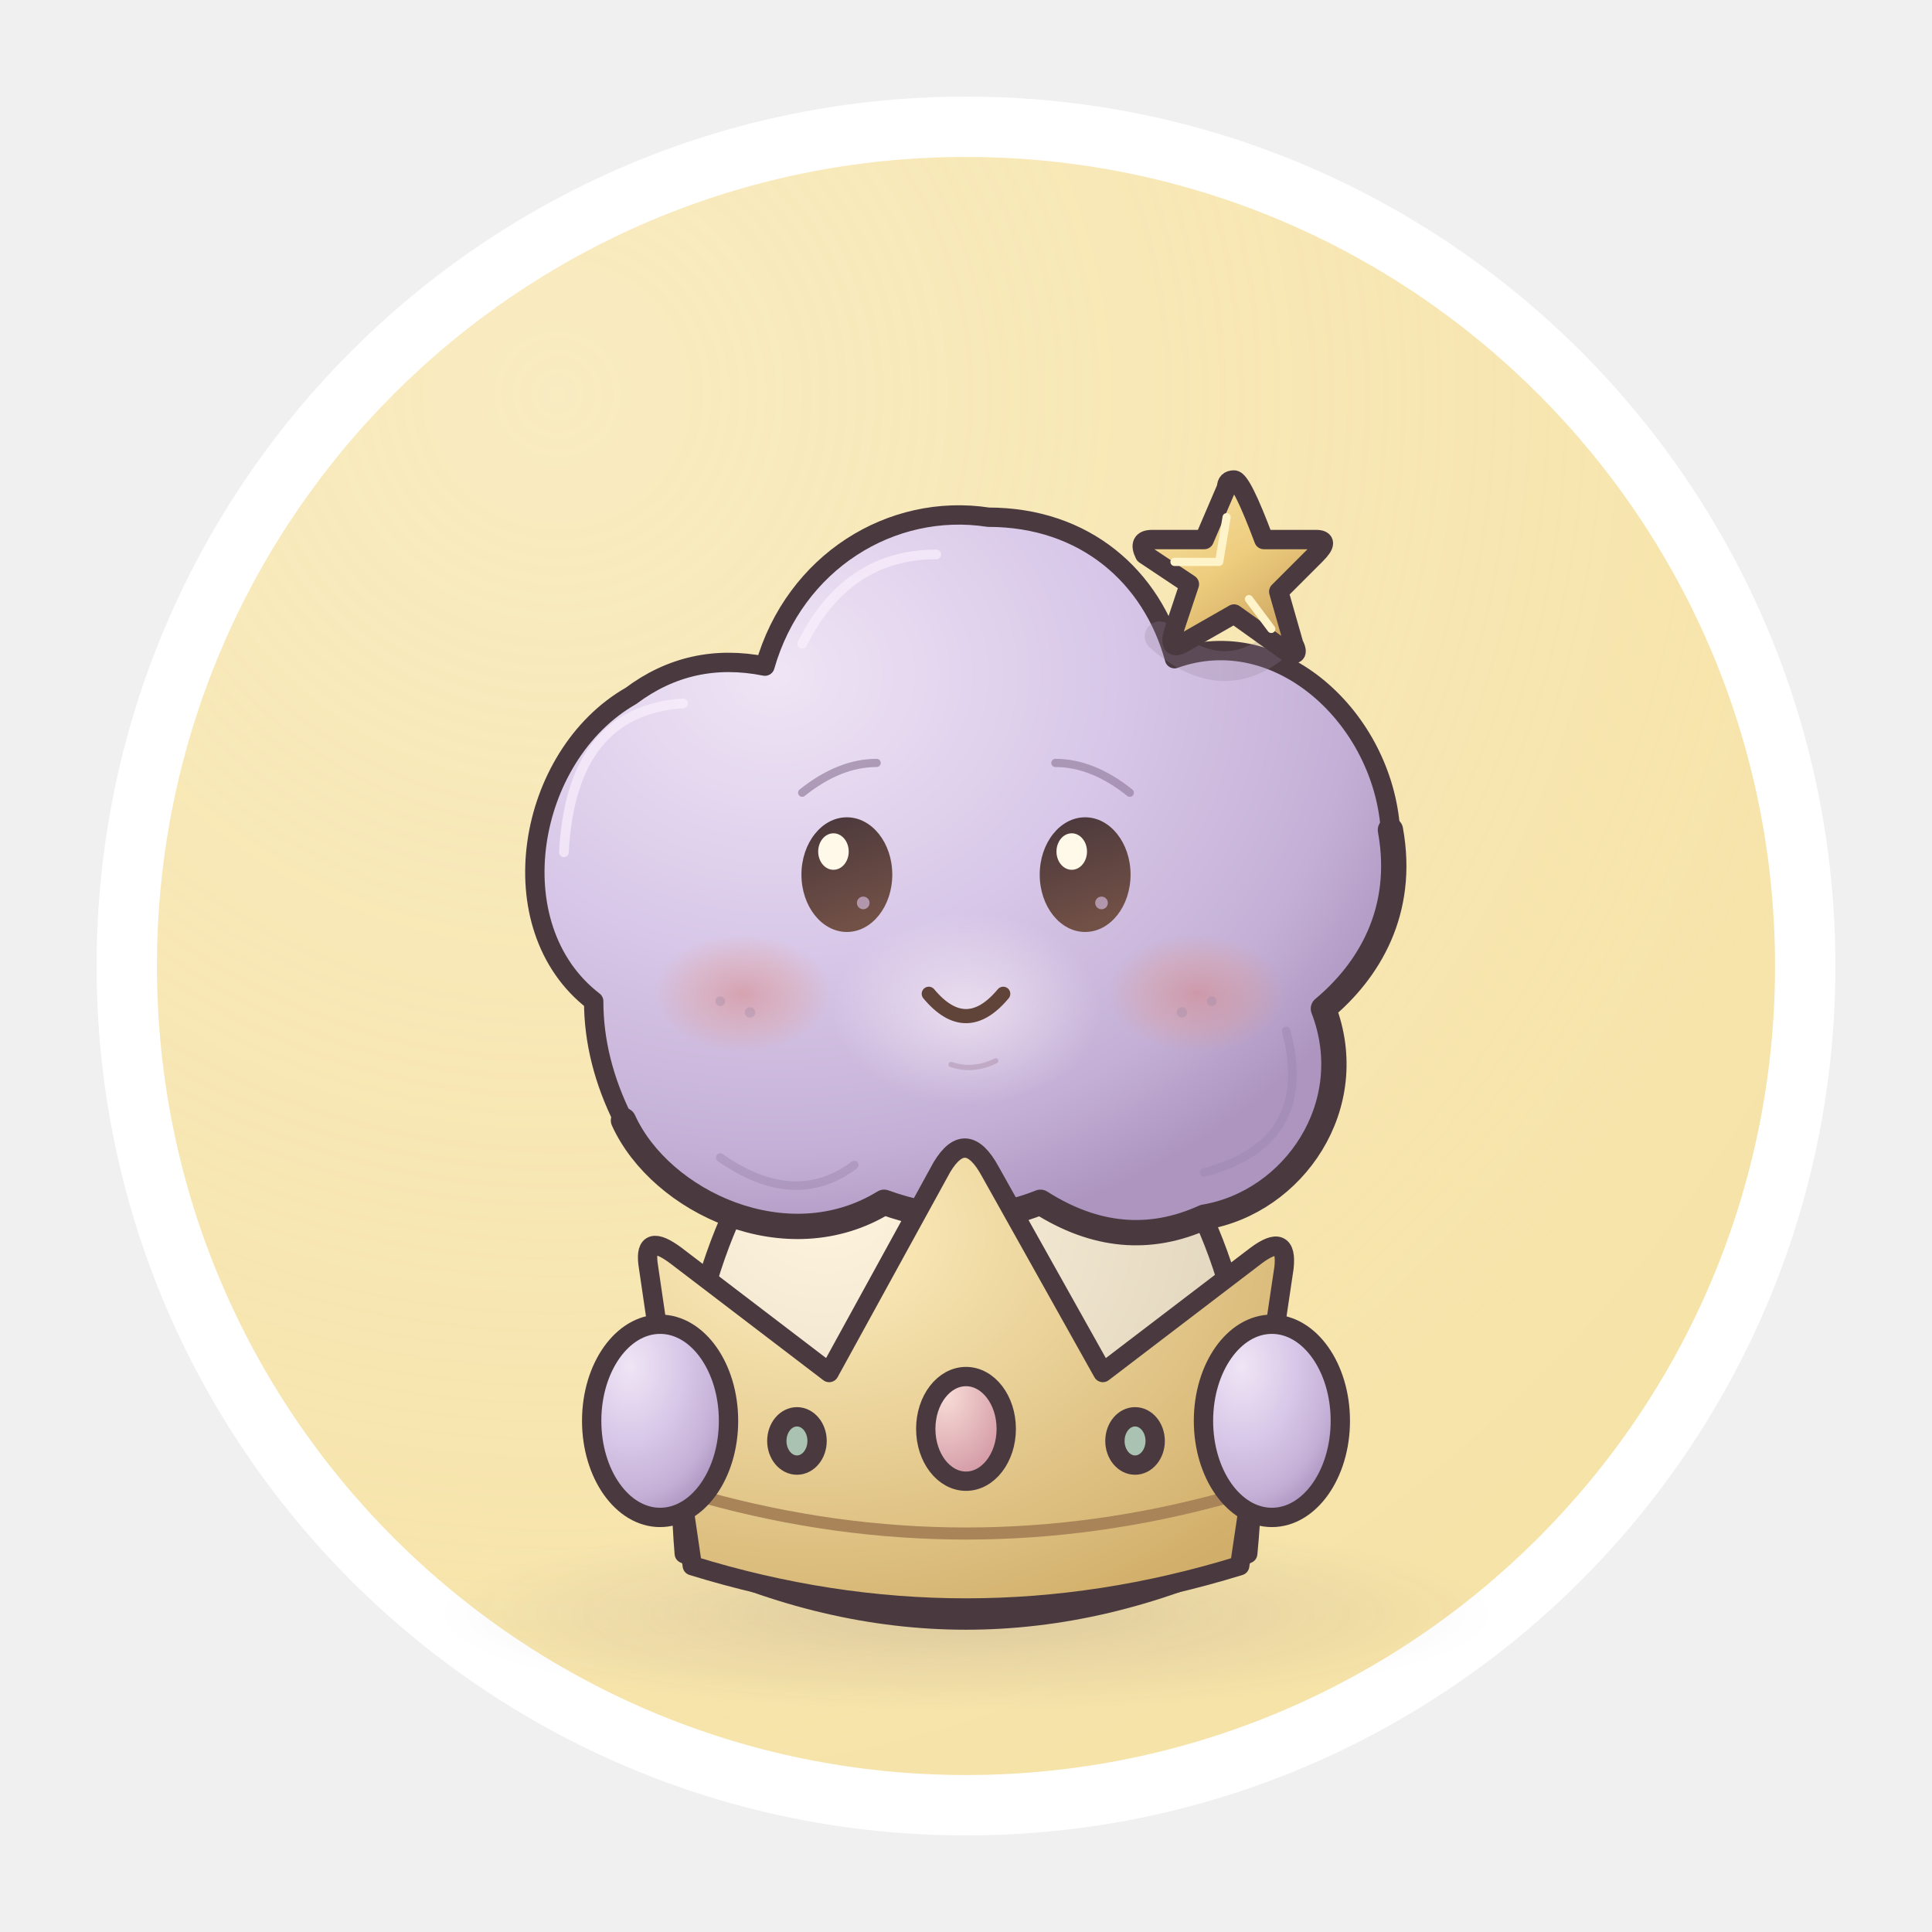
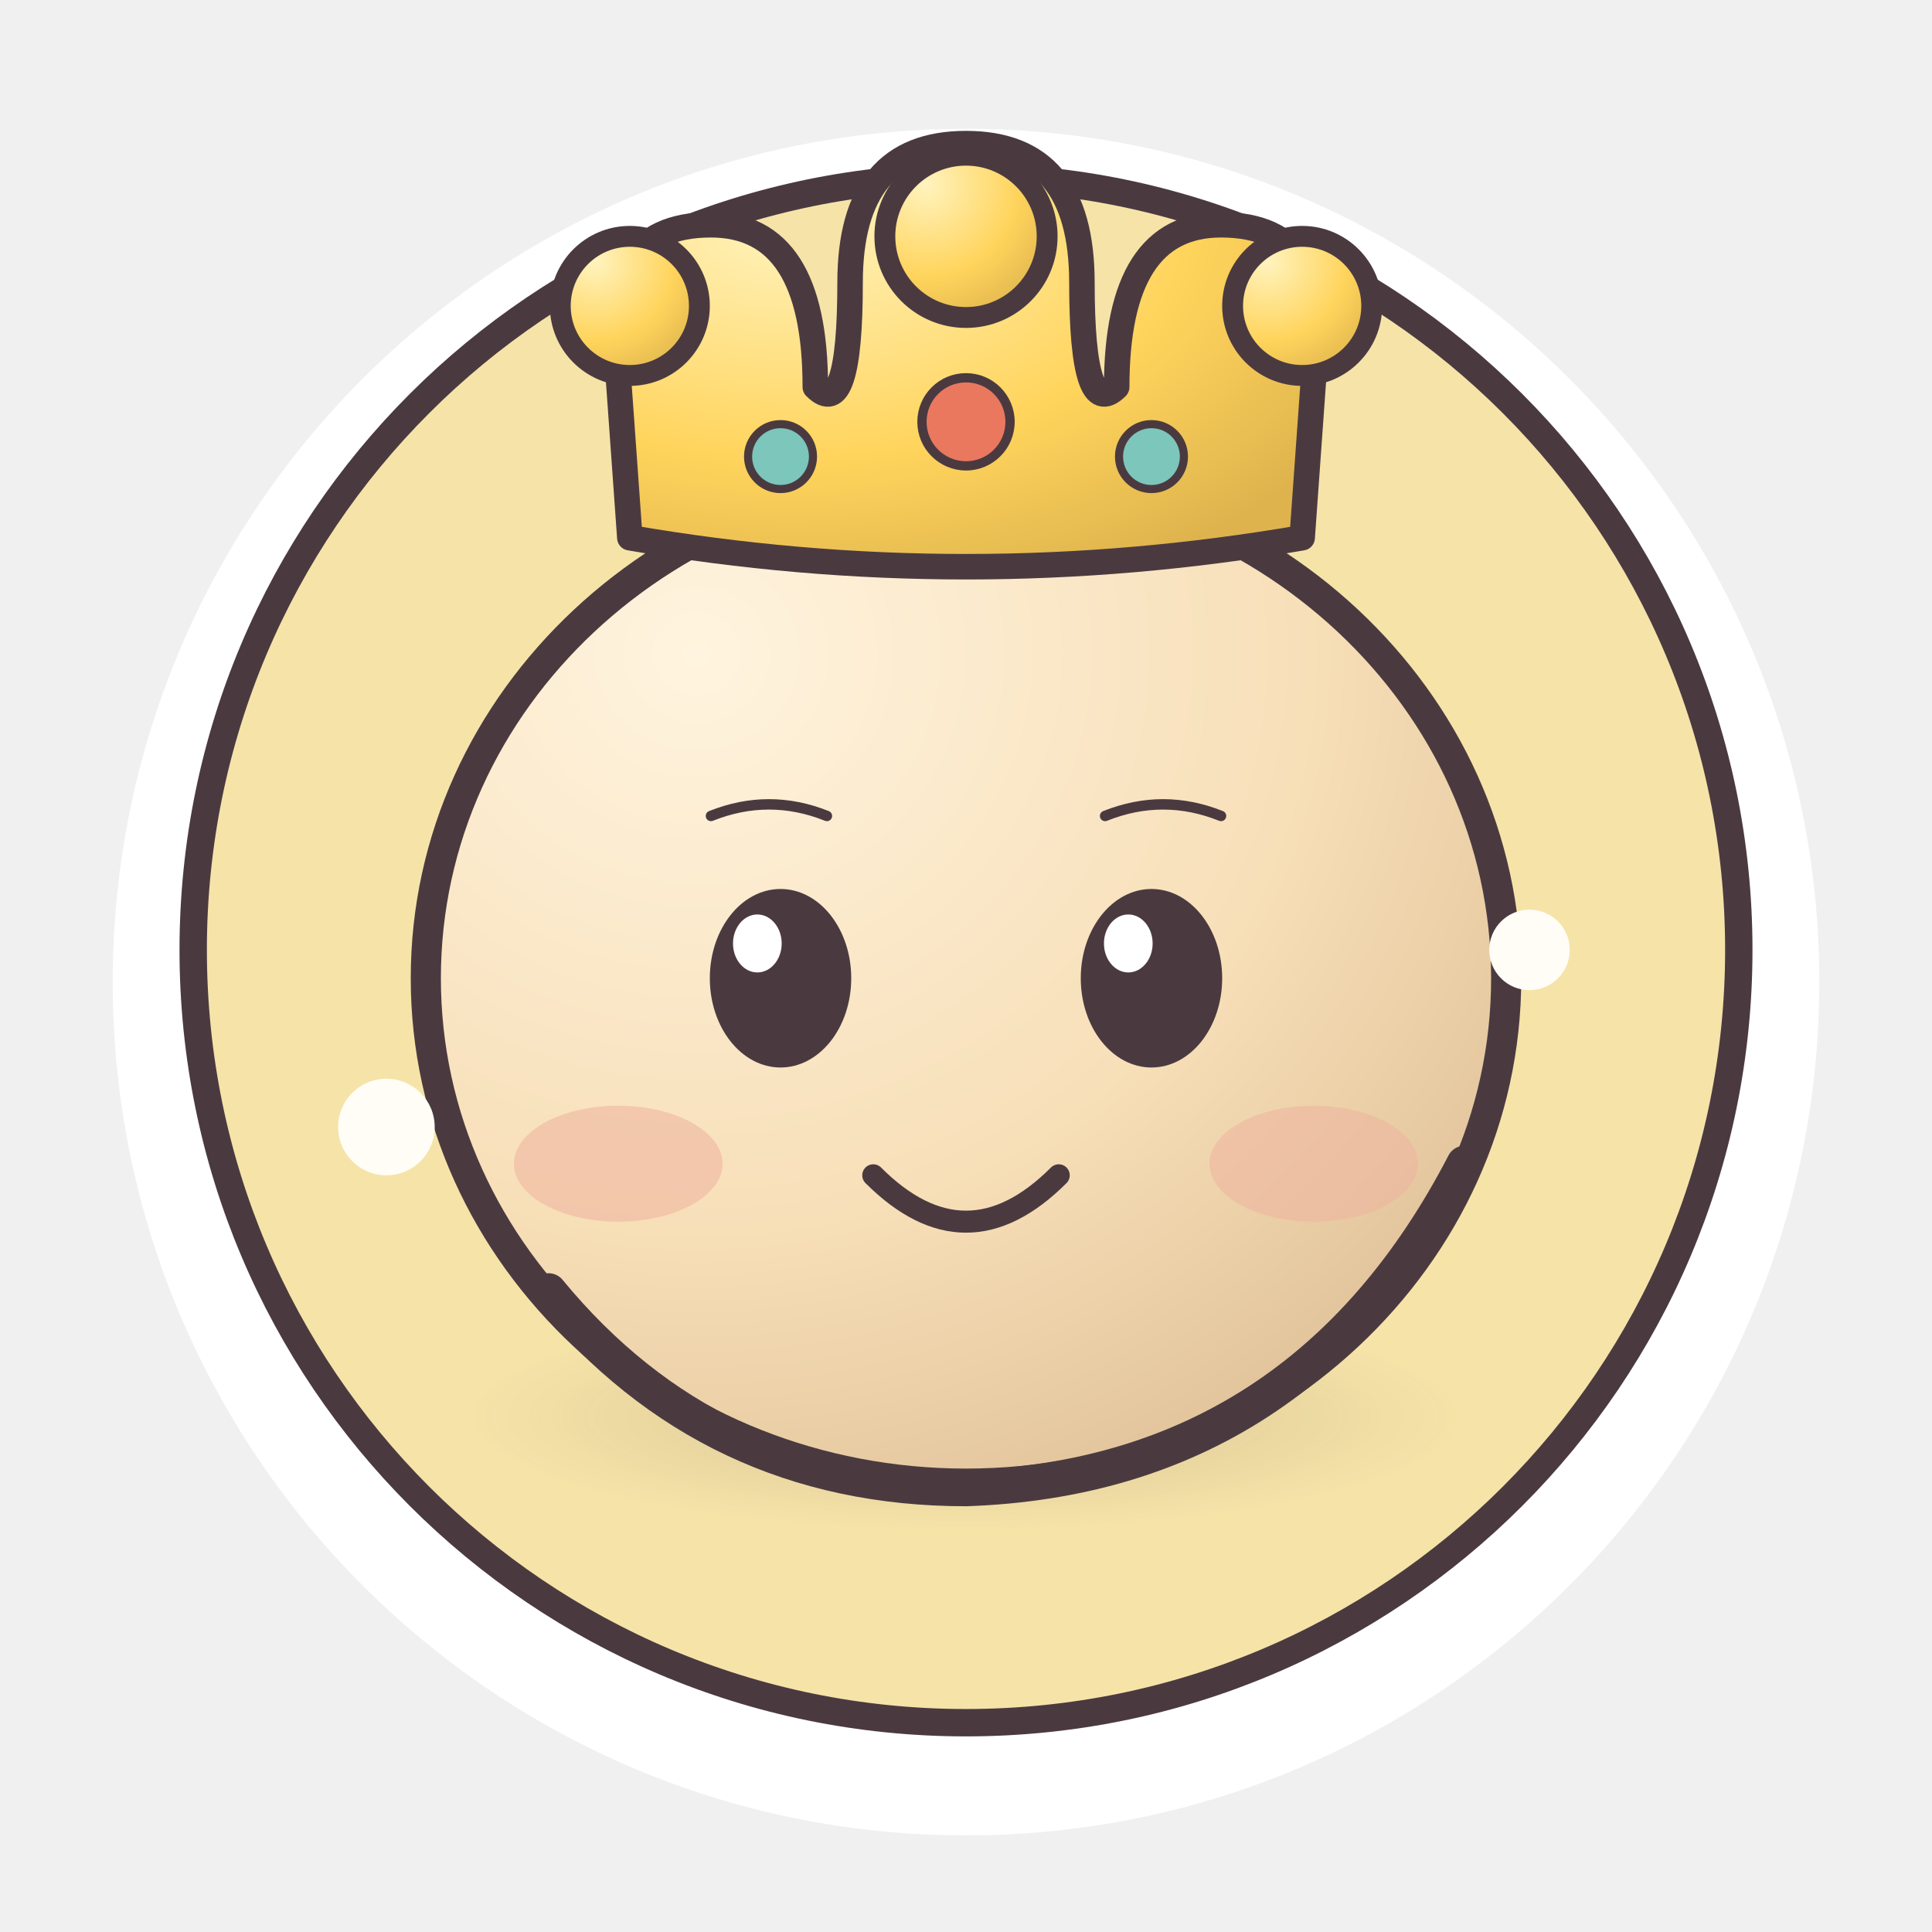
- <svg xmlns="http://www.w3.org/2000/svg" width="480" height="480" viewBox="0 0 480">
+ <svg xmlns="http://www.w3.org/2000/svg" width="480" height="480" viewBox="0 0 120 120">
  <defs>
-     <radialGradient id="skin" cx=".28" cy=".22" r=".82">
-       <stop stop-color="#efe5f5" />
-       <stop offset=".48" stop-color="#d8c7e8" />
-       <stop offset=".82" stop-color="#c4b0d6" />
-       <stop offset="1" stop-color="#ad95c0" />
+     <radialGradient id="skin" cx=".25" cy=".18" r=".95">
+       <stop stop-color="#FFF4DF" />
+       <stop offset=".6" stop-color="#F7DFB8" />
+       <stop offset="1" stop-color="#DFC097" />
    </radialGradient>
-     <radialGradient id="cheek">
-       <stop stop-color="#d77e76" stop-opacity=".47" />
-       <stop offset=".6" stop-color="#e49481" stop-opacity=".25" />
-       <stop offset="1" stop-color="#e49481" stop-opacity="0" />
+     <radialGradient id="gold" cx=".25" cy=".18" r=".95">
+       <stop stop-color="#FFF3BE" />
+       <stop offset=".6" stop-color="#FFD45C" />
+       <stop offset="1" stop-color="#DEB34D" />
    </radialGradient>
-     <radialGradient id="muzzle">
-       <stop stop-color="#faf0f7" stop-opacity=".62" />
-       <stop offset="1" stop-color="#faf0f7" stop-opacity="0" />
+     <radialGradient id="red" cx=".25" cy=".18" r=".95">
+       <stop stop-color="#FBD0B6" />
+       <stop offset=".6" stop-color="#E9785F" />
+       <stop offset="1" stop-color="#C76D5E" />
    </radialGradient>
-     <linearGradient id="eye" x1="0" y1="0" x2=".3" y2="1">
-       <stop stop-color="#49373b" />
-       <stop offset="1" stop-color="#715046" />
-     </linearGradient>
-     <linearGradient id="ear" x1="0" y1="0" x2=".7" y2="1">
-       <stop stop-color="#cce4ca" />
-       <stop offset=".55" stop-color="#a7cdb2" />
-       <stop offset="1" stop-color="#85ac96" />
-     </linearGradient>
-     <radialGradient id="pink" cx=".3" cy=".25" r=".8">
-       <stop stop-color="#f5d8d6" />
-       <stop offset="1" stop-color="#dcaeaf" />
+     <radialGradient id="blue" cx=".25" cy=".18" r=".95">
+       <stop stop-color="#DDEEF5" />
+       <stop offset=".6" stop-color="#8EC4E6" />
+       <stop offset="1" stop-color="#79A9BF" />
    </radialGradient>
-     <linearGradient id="star" x1="0" y1="0" x2=".7" y2="1">
-       <stop stop-color="#f9e6ac" />
-       <stop offset=".55" stop-color="#edcc7d" />
-       <stop offset="1" stop-color="#cba360" />
-     </linearGradient>
-     <radialGradient id="rose" cx=".25" cy=".18" r=".95">
-       <stop stop-color="#f8dcd7" />
-       <stop offset="1" stop-color="#ce909e" />
+     <radialGradient id="mint" cx=".25" cy=".18" r=".95">
+       <stop stop-color="#DCEEDB" />
+       <stop offset=".6" stop-color="#78B5A8" />
+       <stop offset="1" stop-color="#65938C" />
    </radialGradient>
-     <radialGradient id="sage" cx=".25" cy=".18" r=".95">
-       <stop stop-color="#e2edce" />
-       <stop offset="1" stop-color="#97b79d" />
+     <radialGradient id="wood" cx=".25" cy=".18" r=".95">
+       <stop stop-color="#F0D8AF" />
+       <stop offset=".6" stop-color="#C48E5A" />
+       <stop offset="1" stop-color="#A87552" />
    </radialGradient>
    <radialGradient id="cream" cx=".25" cy=".18" r=".95">
-       <stop stop-color="#fffdf0" />
-       <stop offset="1" stop-color="#ddd6c8" />
+       <stop stop-color="#FFFDF6" />
+       <stop offset=".6" stop-color="#FFF8EC" />
+       <stop offset="1" stop-color="#E4D3B7" />
    </radialGradient>
-     <radialGradient id="gold" cx=".25" cy=".18" r=".95">
-       <stop stop-color="#fff0c1" />
-       <stop offset="1" stop-color="#d1ae69" />
+     <radialGradient id="water" cx=".25" cy=".18" r=".95">
+       <stop stop-color="#F0FAFC" />
+       <stop offset=".6" stop-color="#BCE4ED" />
+       <stop offset="1" stop-color="#8ABFCC" />
    </radialGradient>
-     <radialGradient id="sky" cx=".25" cy=".18" r=".95">
-       <stop stop-color="#dceaf1" />
-       <stop offset="1" stop-color="#9bb9cd" />
+     <radialGradient id="shadow">
+       <stop stop-color="#4A3A40" stop-opacity=".18" />
+       <stop offset="1" stop-color="#4A3A40" stop-opacity="0" />
    </radialGradient>
-     <radialGradient id="toast" cx=".25" cy=".18" r=".95">
-       <stop stop-color="#f5deb0" />
-       <stop offset="1" stop-color="#cb9563" />
-     </radialGradient>
-     <radialGradient id="shirt" cx=".25" cy=".18" r=".95">
-       <stop stop-color="#fff5df" />
-       <stop offset="1" stop-color="#daceb5" />
-     </radialGradient>
-     <radialGradient id="ground">
-       <stop stop-color="#6b5666" stop-opacity=".18" />
-       <stop offset="1" stop-color="#6b5666" stop-opacity="0" />
-     </radialGradient>
-     <radialGradient id="paperLight" cx=".25" cy=".15" r=".9">
-       <stop stop-color="#fffdf5" stop-opacity=".32" />
-       <stop offset="1" stop-color="#fffdf5" stop-opacity="0" />
+     <radialGradient id="glow">
+       <stop stop-color="#FFE866" stop-opacity=".75" />
+       <stop offset="1" stop-color="#FFE866" stop-opacity="0" />
    </radialGradient>
  </defs>
-   <circle cx="240" cy="240" r="216" fill="#ffffff" />
-   <circle cx="240" cy="240" r="201" fill="#F6E3A8" />
-   <circle cx="240" cy="240" r="201" fill="url(#paperLight)" />
-   <ellipse cx="240" cy="401" rx="132" ry="24" fill="url(#ground)" />
-   <g stroke="#4a3a40" stroke-width="4.8" stroke-linecap="round" stroke-linejoin="round">
-     <path d="M191 285 Q240 266 289 285 Q316 324 310 386 Q240 419 170 386 Q165 325 191 285Z" fill="url(#shirt)" />
-     <path d="M211 292 Q239 320 269 292" fill="none" stroke="#a89984" stroke-width="2.4" />
-     <g stroke="none" transform="rotate(0 240 222) translate(240 480) scale(1.85)">
-       <path d="M-50-125 C-63-135-59-158-45-166 Q-37-172-27-170 C-23-184-10-192 3-190 C16-190 25-182 28-171 C42-176 56-163 57-148 C59-137 54-129 48-124 C53-111 44-98 32-96 Q21-91 10-98 Q0-94-11-98 C-24-90-41-98-46-109 Q-50-117-50-125Z" fill="url(#skin)" stroke="#4A3A40" stroke-width="2.6" stroke-linejoin="round" />
-       <path d="M57-148 C59-137 54-129 48-124 C53-111 44-98 32-96 Q21-91 10-98 Q0-94-11-98 C-24-90-41-98-46-109" fill="none" stroke="#4A3A40" stroke-width="3.4" stroke-linecap="round" stroke-linejoin="round" />
-       <path d="M-54-145 Q-53-164-38-165 M-22-173 Q-16-185-4-185" fill="none" stroke="#faf0fc" stroke-opacity=".7" stroke-width="1.3" stroke-linecap="round" />
-       <path d="M43-121 Q47-106 32-102 M-33-104 Q-23-97-15-103" fill="none" stroke="#9c87ad" stroke-opacity=".45" stroke-width="1.15" stroke-linecap="round" />
-       <path d="M26-174 Q35-166 43-174" fill="none" stroke="#948099" stroke-opacity=".25" stroke-width="4" stroke-linecap="round" />
-       <path d="M36-195 Q37-195 40-187 L47-187 Q49-187 47-185 L42-180 L44-173 Q45-171 43-172 L36-177 L29-173 Q27-172 28-175 L30-181 L24-185 Q23-187 25-187 L32-187 L35-194 Q35-195 36-195Z" fill="url(#star)" stroke="#4A3A40" stroke-width="2.6" stroke-linejoin="round" />
-       <path d="M35-190 L34-184 L28-184 M38-179 L41-175" fill="none" stroke="#fff3c9" stroke-width="1.1" stroke-linecap="round" />
-       <ellipse cx="-30" cy="-126" rx="12" ry="8" fill="url(#cheek)" />
-       <ellipse cx="31" cy="-126" rx="12" ry="8" fill="url(#cheek)" />
-       <ellipse cx="0" cy="-124" rx="18" ry="13" fill="url(#muzzle)" />
-       <path d="M-22-153 Q-17-157-12-157 M12-157 Q17-157 22-153" fill="none" stroke="#96809f" stroke-width="1.1" stroke-linecap="round" opacity=".7" />
-       <ellipse cx="-16" cy="-142" rx="6.1" ry="7.7" fill="url(#eye)" />
-       <ellipse cx="16" cy="-142" rx="6.1" ry="7.7" fill="url(#eye)" />
-       <ellipse cx="-17.8" cy="-145.1" rx="2.05" ry="2.45" fill="#fff9e9" />
-       <ellipse cx="14.2" cy="-145.1" rx="2.05" ry="2.45" fill="#fff9e9" />
-       <circle cx="-13.8" cy="-138.2" r=".85" fill="#cab0cf" opacity=".75" />
-       <circle cx="18.2" cy="-138.2" r=".85" fill="#cab0cf" opacity=".75" />
-       <path d="M-5-126 Q0-120 5-126" fill="none" stroke="#604339" stroke-width="1.9" stroke-linecap="round" />
-       <path d="M-2-116.5 Q1-115.5 4-117" fill="none" stroke="#ab8faa" stroke-width=".7" stroke-linecap="round" opacity=".5" />
-       <g fill="#a18ba6" opacity=".36">
-         <circle cx="-33" cy="-125" r=".65" />
-         <circle cx="-29" cy="-123.5" r=".7" />
-         <circle cx="29" cy="-123.5" r=".7" />
-         <circle cx="33" cy="-125" r=".65" />
-       </g>
-     </g>
-     <g transform="translate(240 349) rotate(0)">
-       <path d="M-68 40 L-79-35 Q-80-43-72-37 L-34-8 L-6-59 Q0-69 6-58 L34-8 L72-37 Q80-43 79-34 L68 40 Q0 61-68 40Z" fill="url(#gold)" />
-       <path d="M-65 23 Q0 41 65 23" fill="none" stroke="#a88458" stroke-width="3" />
-       <ellipse cx="0" cy="6" rx="10" ry="13" fill="url(#rose)" />
-       <ellipse cx="-42" cy="9" rx="5" ry="6" fill="#a9c2b1" />
-       <ellipse cx="42" cy="9" rx="5" ry="6" fill="#a9c2b1" />
-     </g>
-     <g transform="translate(240 347) rotate(0)">
-       <ellipse cx="-76" cy="6" rx="17" ry="24" fill="url(#skin)" />
-       <ellipse cx="76" cy="6" rx="17" ry="24" fill="url(#skin)" />
-     </g>
+   <ellipse cx="60" cy="61" rx="53" ry="53" fill="#FFFFFF" stroke="#4A3A40" stroke-width="0" />
+   <ellipse cx="60" cy="59" rx="48" ry="48" fill="#F6E3A8" stroke="#4A3A40" stroke-width="1.7" />
+   <ellipse cx="60" cy="88" rx="31" ry="7" fill="url(#shadow)" stroke="#4A3A40" stroke-width="0" />
+   <g transform="translate(60 163) scale(.72)">
+     <ellipse cx="0" cy="-142" rx="46.6" ry="43.6" fill="url(#skin)" stroke="#4A3A40" stroke-width="2.6" />
+     <path d="M43 -126 Q29 -99 0 -98 Q-22 -98 -36 -115" fill="none" stroke="#4A3A40" stroke-width="3.1" stroke-linecap="round" stroke-linejoin="round" />
+     <ellipse cx="-30" cy="-126" rx="9" ry="5" fill="#EFB6A0" stroke="#4A3A40" stroke-width="0" opacity=".6" />
+     <ellipse cx="30" cy="-126" rx="9" ry="5" fill="#EFB6A0" stroke="#4A3A40" stroke-width="0" opacity=".6" />
+     <ellipse cx="-16" cy="-142" rx="6.1" ry="7.7" fill="#4A3A40" stroke="#4A3A40" stroke-width="0" />
+     <ellipse cx="-18" cy="-145" rx="2.1" ry="2.5" fill="#FFFFFF" stroke="#4A3A40" stroke-width="0" />
+     <ellipse cx="16" cy="-142" rx="6.1" ry="7.7" fill="#4A3A40" stroke="#4A3A40" stroke-width="0" />
+     <ellipse cx="14" cy="-145" rx="2.1" ry="2.5" fill="#FFFFFF" stroke="#4A3A40" stroke-width="0" />
+     <path d="M-8 -125 Q0 -117 8 -125" fill="none" stroke="#4A3A40" stroke-width="1.9" stroke-linecap="round" stroke-linejoin="round" />
+     <path d="M-22 -156 Q-17 -158 -12 -156 M12 -156 Q17 -158 22 -156" fill="none" stroke="#4A3A40" stroke-width="0.9" stroke-linecap="round" stroke-linejoin="round" />
+     <path d="M-29 -180 L-30 -194 Q-32 -207 -22 -207 Q-13 -207 -13 -193 Q-10 -190 -10 -202 Q-10 -214 0 -214 Q10 -214 10 -202 Q10 -190 13 -193 Q13 -207 22 -207 Q32 -207 30 -194 L29 -180 Q0 -175 -29 -180Z" fill="url(#gold)" stroke="#4A3A40" stroke-width="2.2" stroke-linecap="round" stroke-linejoin="round" />
+     <ellipse cx="-29" cy="-200" rx="6" ry="6" fill="url(#gold)" stroke="#4A3A40" stroke-width="1.8" />
+     <ellipse cx="0" cy="-206" rx="7" ry="7" fill="url(#gold)" stroke="#4A3A40" stroke-width="1.8" />
+     <ellipse cx="29" cy="-200" rx="6" ry="6" fill="url(#gold)" stroke="#4A3A40" stroke-width="1.8" />
+     <ellipse cx="0" cy="-190" rx="3.8" ry="3.8" fill="#E9785F" stroke="#4A3A40" stroke-width="0.8" />
+     <ellipse cx="-16" cy="-187" rx="2.8" ry="2.8" fill="#7CC6BC" stroke="#4A3A40" stroke-width="0.7" />
+     <ellipse cx="16" cy="-187" rx="2.8" ry="2.8" fill="#7CC6BC" stroke="#4A3A40" stroke-width="0.7" />
  </g>
+   <ellipse cx="24" cy="70" rx="3" ry="3" fill="#FFFDF6" stroke="#4A3A40" stroke-width="0" />
+   <ellipse cx="95" cy="59" rx="2.5" ry="2.5" fill="#FFFDF6" stroke="#4A3A40" stroke-width="0" />
</svg>
